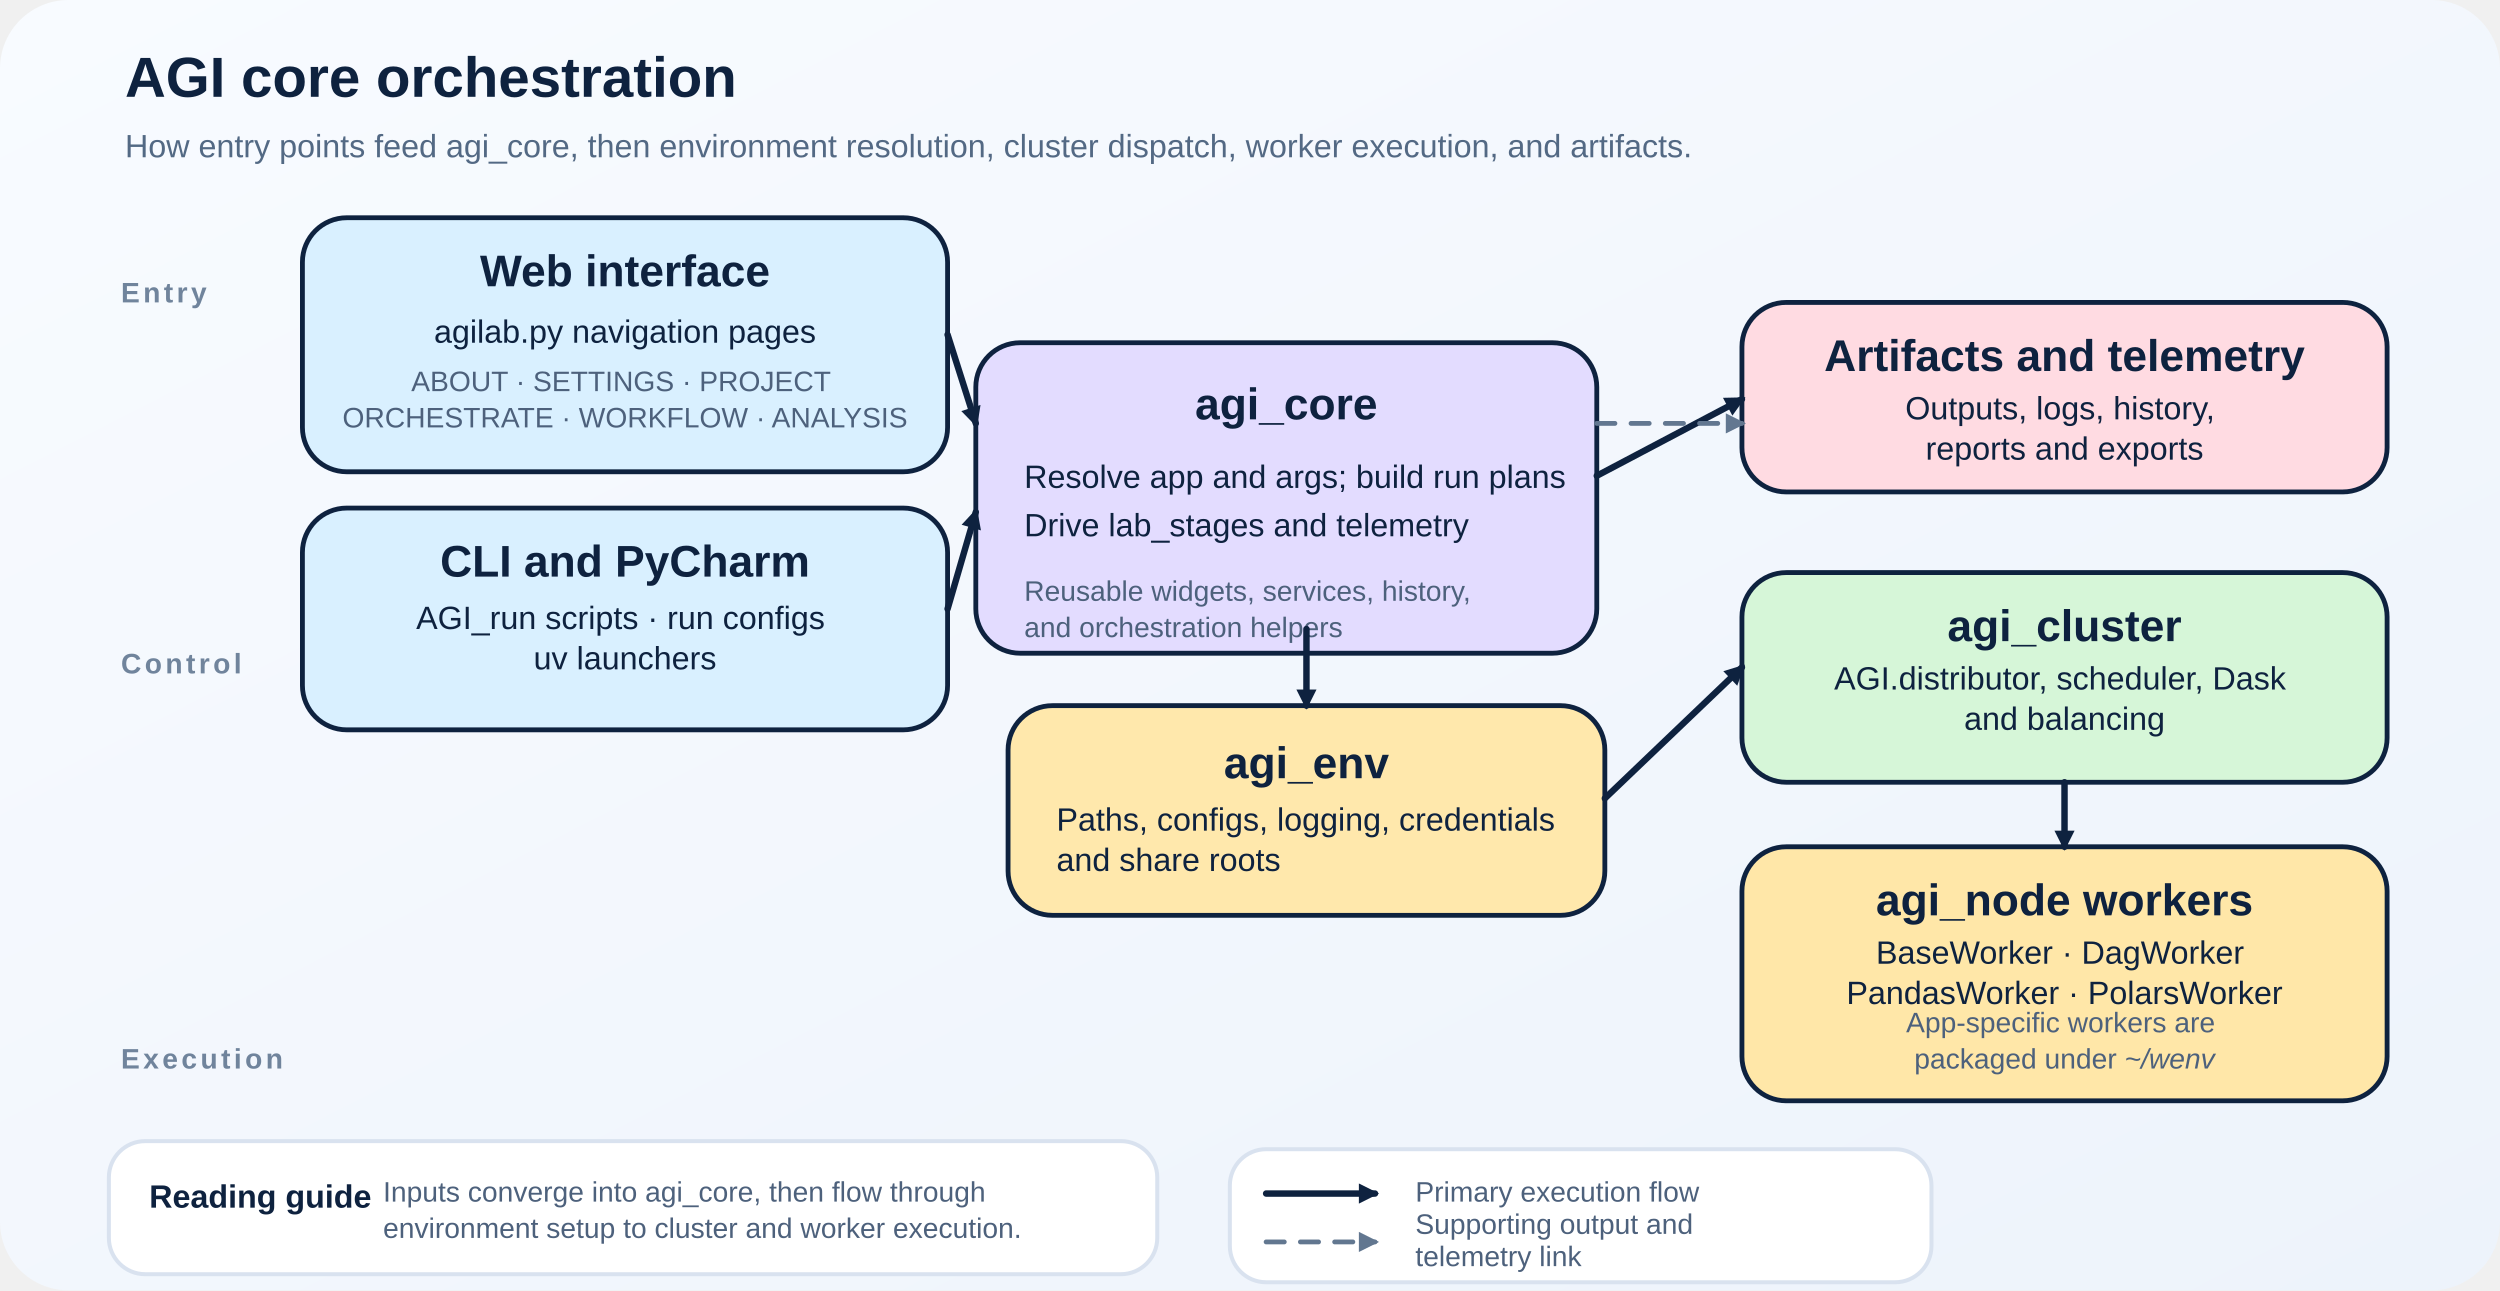
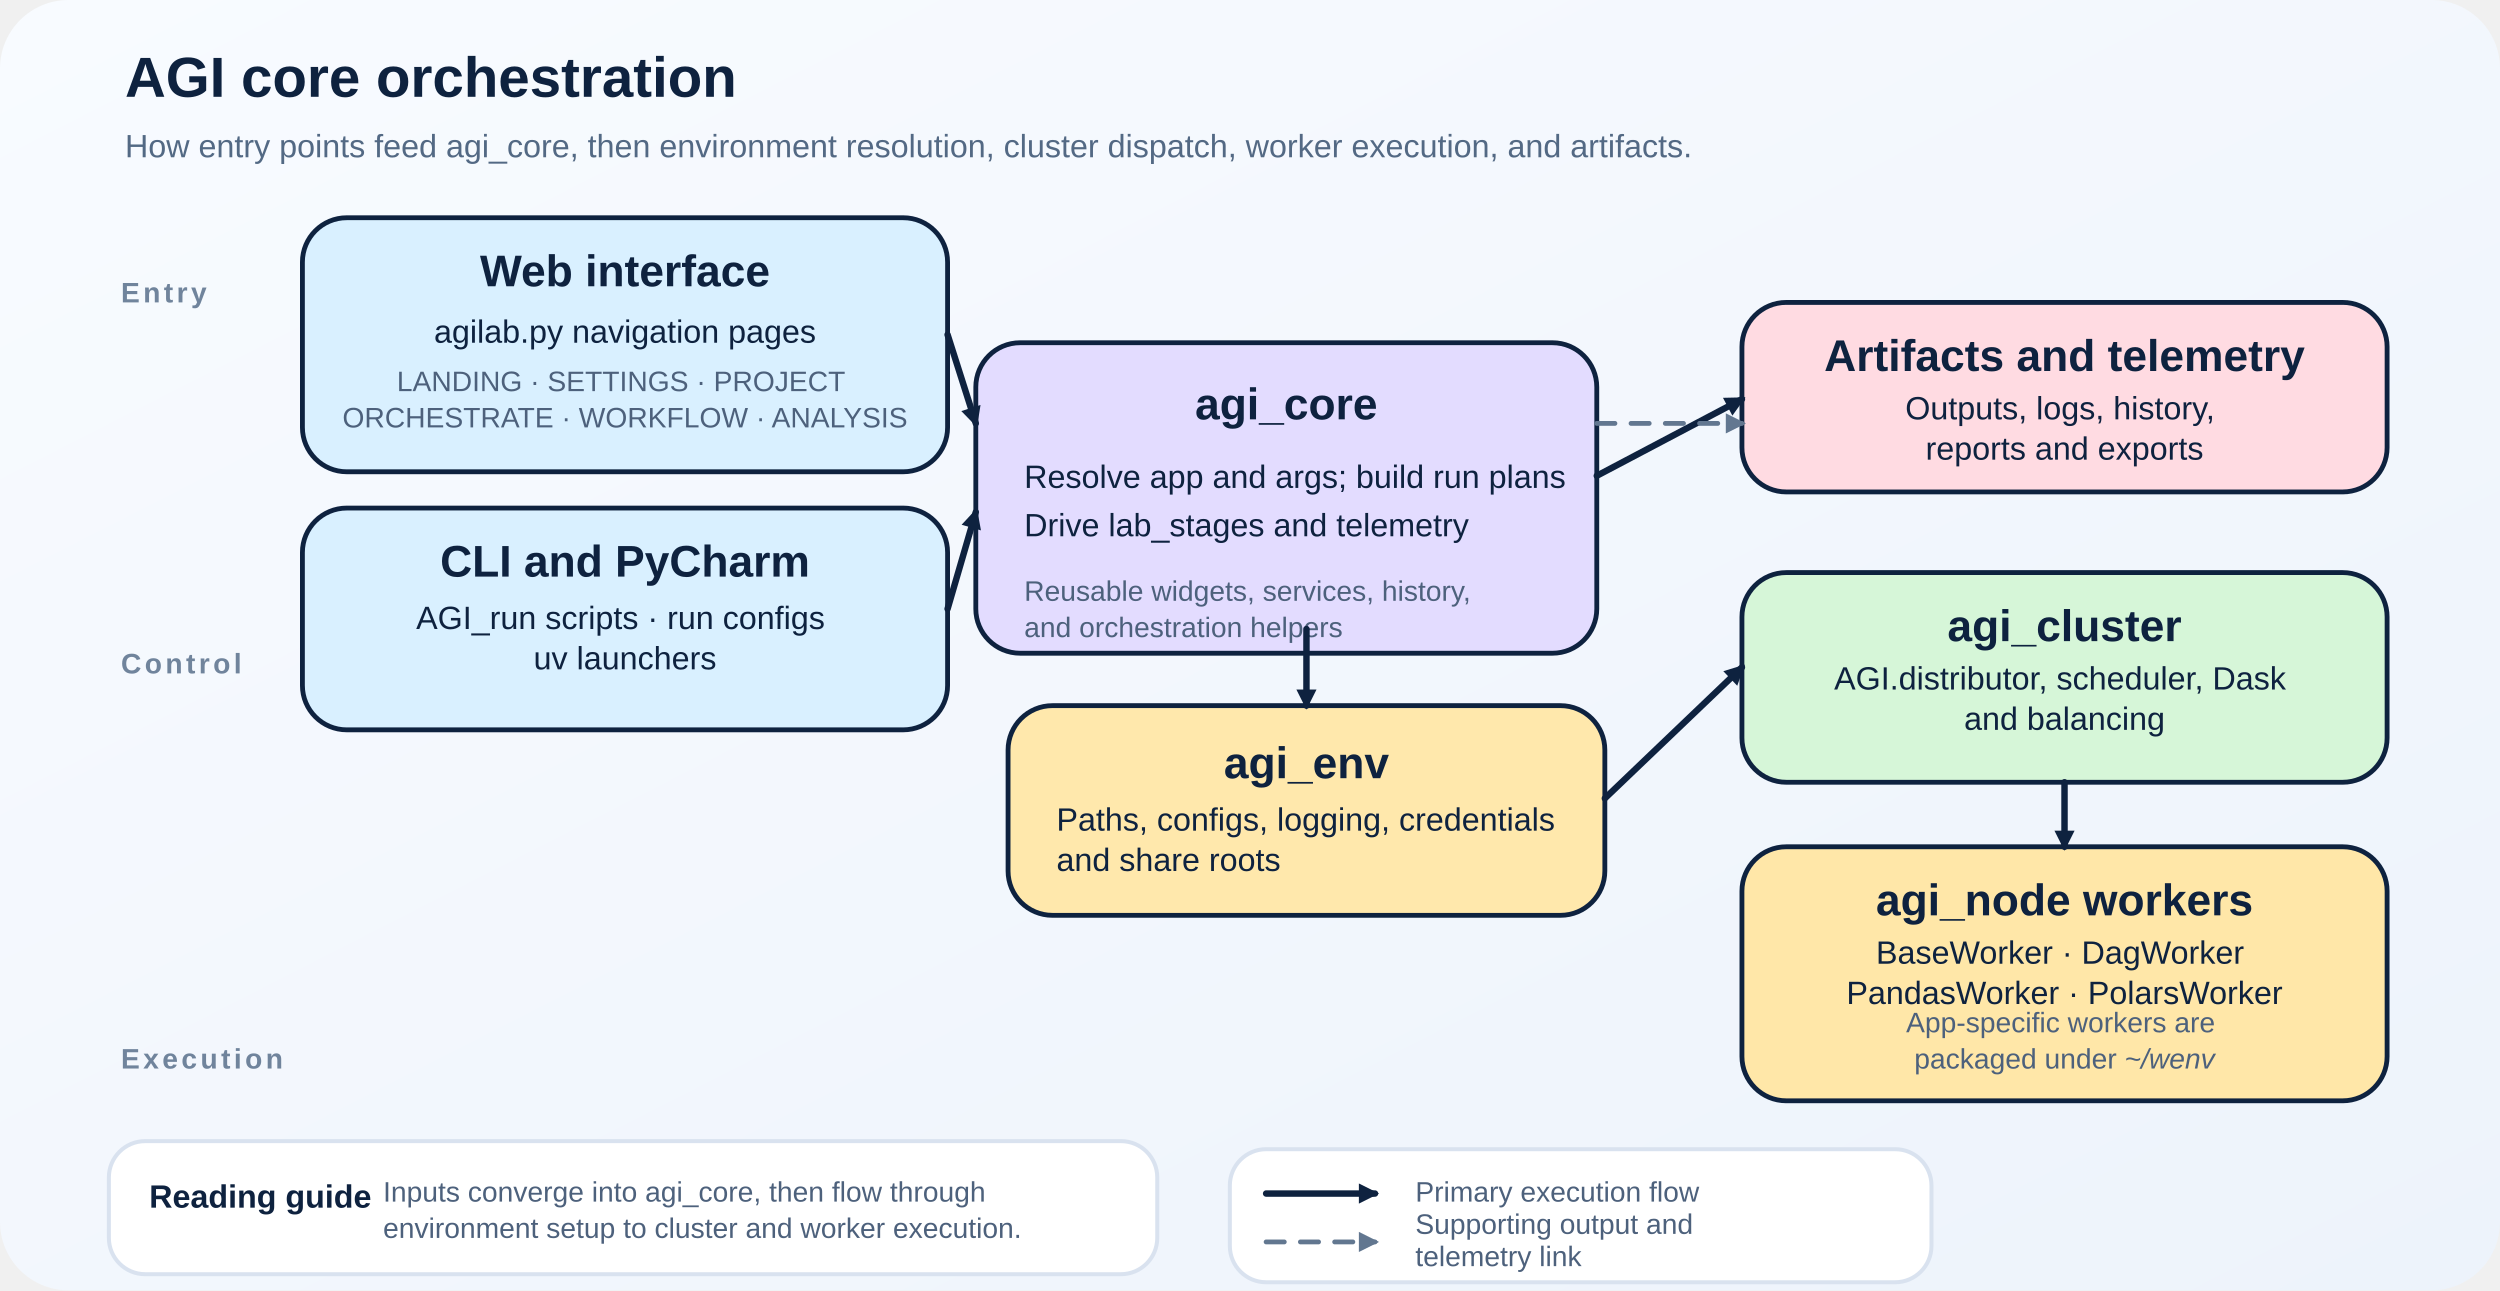
<svg xmlns="http://www.w3.org/2000/svg" width="1240" height="640" viewBox="0 0 1240 640" role="img" aria-labelledby="title desc">
  <defs>
    <style>
      text {
        font-family: Arial, Helvetica, sans-serif;
        fill: #0e223f;
      }
      .title {
        font-size: 28px;
        font-weight: 700;
      }
      .subtitle {
        font-size: 16px;
        fill: #536984;
      }
      .lane {
        font-size: 14px;
        font-weight: 700;
        letter-spacing: 0.12em;
        text-transform: uppercase;
        fill: #70849c;
      }
      .card {
        stroke: #0e223f;
        stroke-width: 2.4;
        rx: 22;
        ry: 22;
      }
      .card-title {
        font-size: 22px;
        font-weight: 700;
      }
      .card-body {
        font-size: 16px;
      }
      .card-note {
        font-size: 14px;
        fill: #4d617c;
      }
      .arrow {
        stroke: #0e223f;
        stroke-width: 3.2;
        stroke-linecap: round;
      }
      .arrow-soft {
        stroke: #627790;
        stroke-width: 2.4;
        stroke-linecap: round;
        stroke-dasharray: 9 8;
      }
      .callout {
        stroke: #d9e2ef;
        stroke-width: 2;
        rx: 18;
        ry: 18;
      }
      .callout-title {
        font-size: 16px;
        font-weight: 700;
      }
      .callout-body {
        font-size: 14px;
        fill: #4d617c;
      }
    </style>
    <marker id="arrowhead-core" markerWidth="10" markerHeight="10" refX="8" refY="5" orient="auto" markerUnits="userSpaceOnUse">
      <path d="M 0 0 L 10 5 L 0 10 z" fill="#0e223f" />
    </marker>
    <marker id="arrowhead-soft-core" markerWidth="10" markerHeight="10" refX="8" refY="5" orient="auto" markerUnits="userSpaceOnUse">
      <path d="M 0 0 L 10 5 L 0 10 z" fill="#627790" />
    </marker>
    <linearGradient id="core-bg" x1="0%" y1="0%" x2="100%" y2="100%">
      <stop offset="0%" stop-color="#f8fbff" />
      <stop offset="100%" stop-color="#edf3fb" />
    </linearGradient>
  </defs>
  <rect width="1240" height="640" fill="url(#core-bg)" rx="34" ry="34" />
  <g transform="translate(62,48)">
    <text class="title" x="0" y="0">AGI core orchestration</text>
    <text class="subtitle" x="0" y="30">How entry points feed agi_core, then environment resolution, cluster dispatch, worker execution, and artifacts.</text>
  </g>
  <g transform="translate(60,120)">
    <text class="lane" x="0" y="30">Entry</text>
    <text class="lane" x="0" y="214">Control</text>
    <text class="lane" x="0" y="410">Execution</text>
  </g>
  <g transform="translate(150,108)">
    <rect class="card" width="320" height="126" fill="#d9f0ff" />
    <text class="card-title" x="160" y="34" text-anchor="middle">Web interface</text>
    <text class="card-body" x="160" y="62" text-anchor="middle">agilab.py navigation pages</text>
    <text class="card-note" x="160" y="86" text-anchor="middle">
-       <tspan x="160" dy="0">ABOUT · SETTINGS · PROJECT</tspan>
+       <tspan x="160" dy="0">LANDING · SETTINGS · PROJECT</tspan>
      <tspan x="160" dy="18">ORCHESTRATE · WORKFLOW · ANALYSIS</tspan>
    </text>
  </g>
  <g transform="translate(150,252)">
    <rect class="card" width="320" height="110" fill="#d9f0ff" />
    <text class="card-title" x="160" y="34" text-anchor="middle">CLI and PyCharm</text>
    <text class="card-body" x="160" y="60" text-anchor="middle">
      <tspan x="160" dy="0">AGI_run scripts · run configs</tspan>
      <tspan x="160" dy="20">uv launchers</tspan>
    </text>
  </g>
  <g transform="translate(484,170)">
    <rect class="card" width="308" height="154" fill="#e3dcff" />
    <text class="card-title" x="154" y="38" text-anchor="middle">agi_core</text>
    <text class="card-body" x="24" y="72">Resolve app and args; build run plans</text>
    <text class="card-body" x="24" y="96">Drive lab_stages and telemetry</text>
    <text class="card-note" x="24" y="128">
      <tspan x="24" dy="0">Reusable widgets, services, history,</tspan>
      <tspan x="24" dy="18">and orchestration helpers</tspan>
    </text>
  </g>
  <g transform="translate(500,350)">
    <rect class="card" width="296" height="104" fill="#ffe8ac" />
    <text class="card-title" x="148" y="36" text-anchor="middle">agi_env</text>
    <text class="card-body" x="24" y="62">
      <tspan x="24" dy="0">Paths, configs, logging, credentials</tspan>
      <tspan x="24" dy="20">and share roots</tspan>
    </text>
  </g>
  <g transform="translate(864,150)">
    <rect class="card" width="320" height="94" fill="#ffdbe2" />
    <text class="card-title" x="160" y="34" text-anchor="middle">Artifacts and telemetry</text>
    <text class="card-body" x="160" y="58" text-anchor="middle">
      <tspan x="160" dy="0">Outputs, logs, history,</tspan>
      <tspan x="160" dy="20">reports and exports</tspan>
    </text>
  </g>
  <g transform="translate(864,284)">
    <rect class="card" width="320" height="104" fill="#d6f6d8" />
    <text class="card-title" x="160" y="34" text-anchor="middle">agi_cluster</text>
    <text class="card-body" x="160" y="58" text-anchor="middle">
      <tspan x="160" dy="0">AGI.distributor, scheduler, Dask</tspan>
      <tspan x="160" dy="20">and balancing</tspan>
    </text>
  </g>
  <g transform="translate(864,420)">
    <rect class="card" width="320" height="126" fill="#ffe7a8" />
    <text class="card-title" x="160" y="34" text-anchor="middle">agi_node workers</text>
    <text class="card-body" x="160" y="58" text-anchor="middle">
      <tspan x="160" dy="0">BaseWorker · DagWorker</tspan>
      <tspan x="160" dy="20">PandasWorker · PolarsWorker</tspan>
    </text>
    <text class="card-note" x="160" y="92" text-anchor="middle">
      <tspan x="160" dy="0">App-specific workers are</tspan>
      <tspan x="160" dy="18">packaged under <tspan font-style="italic">~/wenv</tspan>
      </tspan>
    </text>
  </g>
  <g transform="translate(54,566)">
    <rect class="callout" width="520" height="66" fill="#ffffff" />
    <text class="callout-title" x="20" y="33">Reading guide</text>
    <text class="callout-body" x="136" y="30">
      <tspan x="136" dy="0">Inputs converge into agi_core, then flow through</tspan>
      <tspan x="136" dy="18">environment setup to cluster and worker execution.</tspan>
    </text>
  </g>
  <g transform="translate(610,570)">
    <rect class="callout" width="348" height="66" fill="#ffffff" />
    <line class="arrow" x1="18" y1="22" x2="72" y2="22" marker-end="url(#arrowhead-core)" />
    <text class="callout-body" x="92" y="26">Primary execution flow</text>
    <line class="arrow-soft" x1="18" y1="46" x2="72" y2="46" marker-end="url(#arrowhead-soft-core)" />
    <text class="callout-body" x="92" y="42">
      <tspan x="92" dy="0">Supporting output and</tspan>
      <tspan x="92" dy="16">telemetry link</tspan>
    </text>
  </g>
  <line class="arrow" x1="470" y1="166" x2="484" y2="210" marker-end="url(#arrowhead-core)" />
  <line class="arrow" x1="470" y1="302" x2="484" y2="254" marker-end="url(#arrowhead-core)" />
  <line class="arrow" x1="648" y1="312" x2="648" y2="350" marker-end="url(#arrowhead-core)" />
  <line class="arrow" x1="792" y1="236" x2="864" y2="198" marker-end="url(#arrowhead-core)" />
  <line class="arrow" x1="796" y1="396" x2="864" y2="331" marker-end="url(#arrowhead-core)" />
  <line class="arrow" x1="1024" y1="388" x2="1024" y2="420" marker-end="url(#arrowhead-core)" />
  <line class="arrow-soft" x1="792" y1="210" x2="864" y2="210" marker-end="url(#arrowhead-soft-core)" />
</svg>
